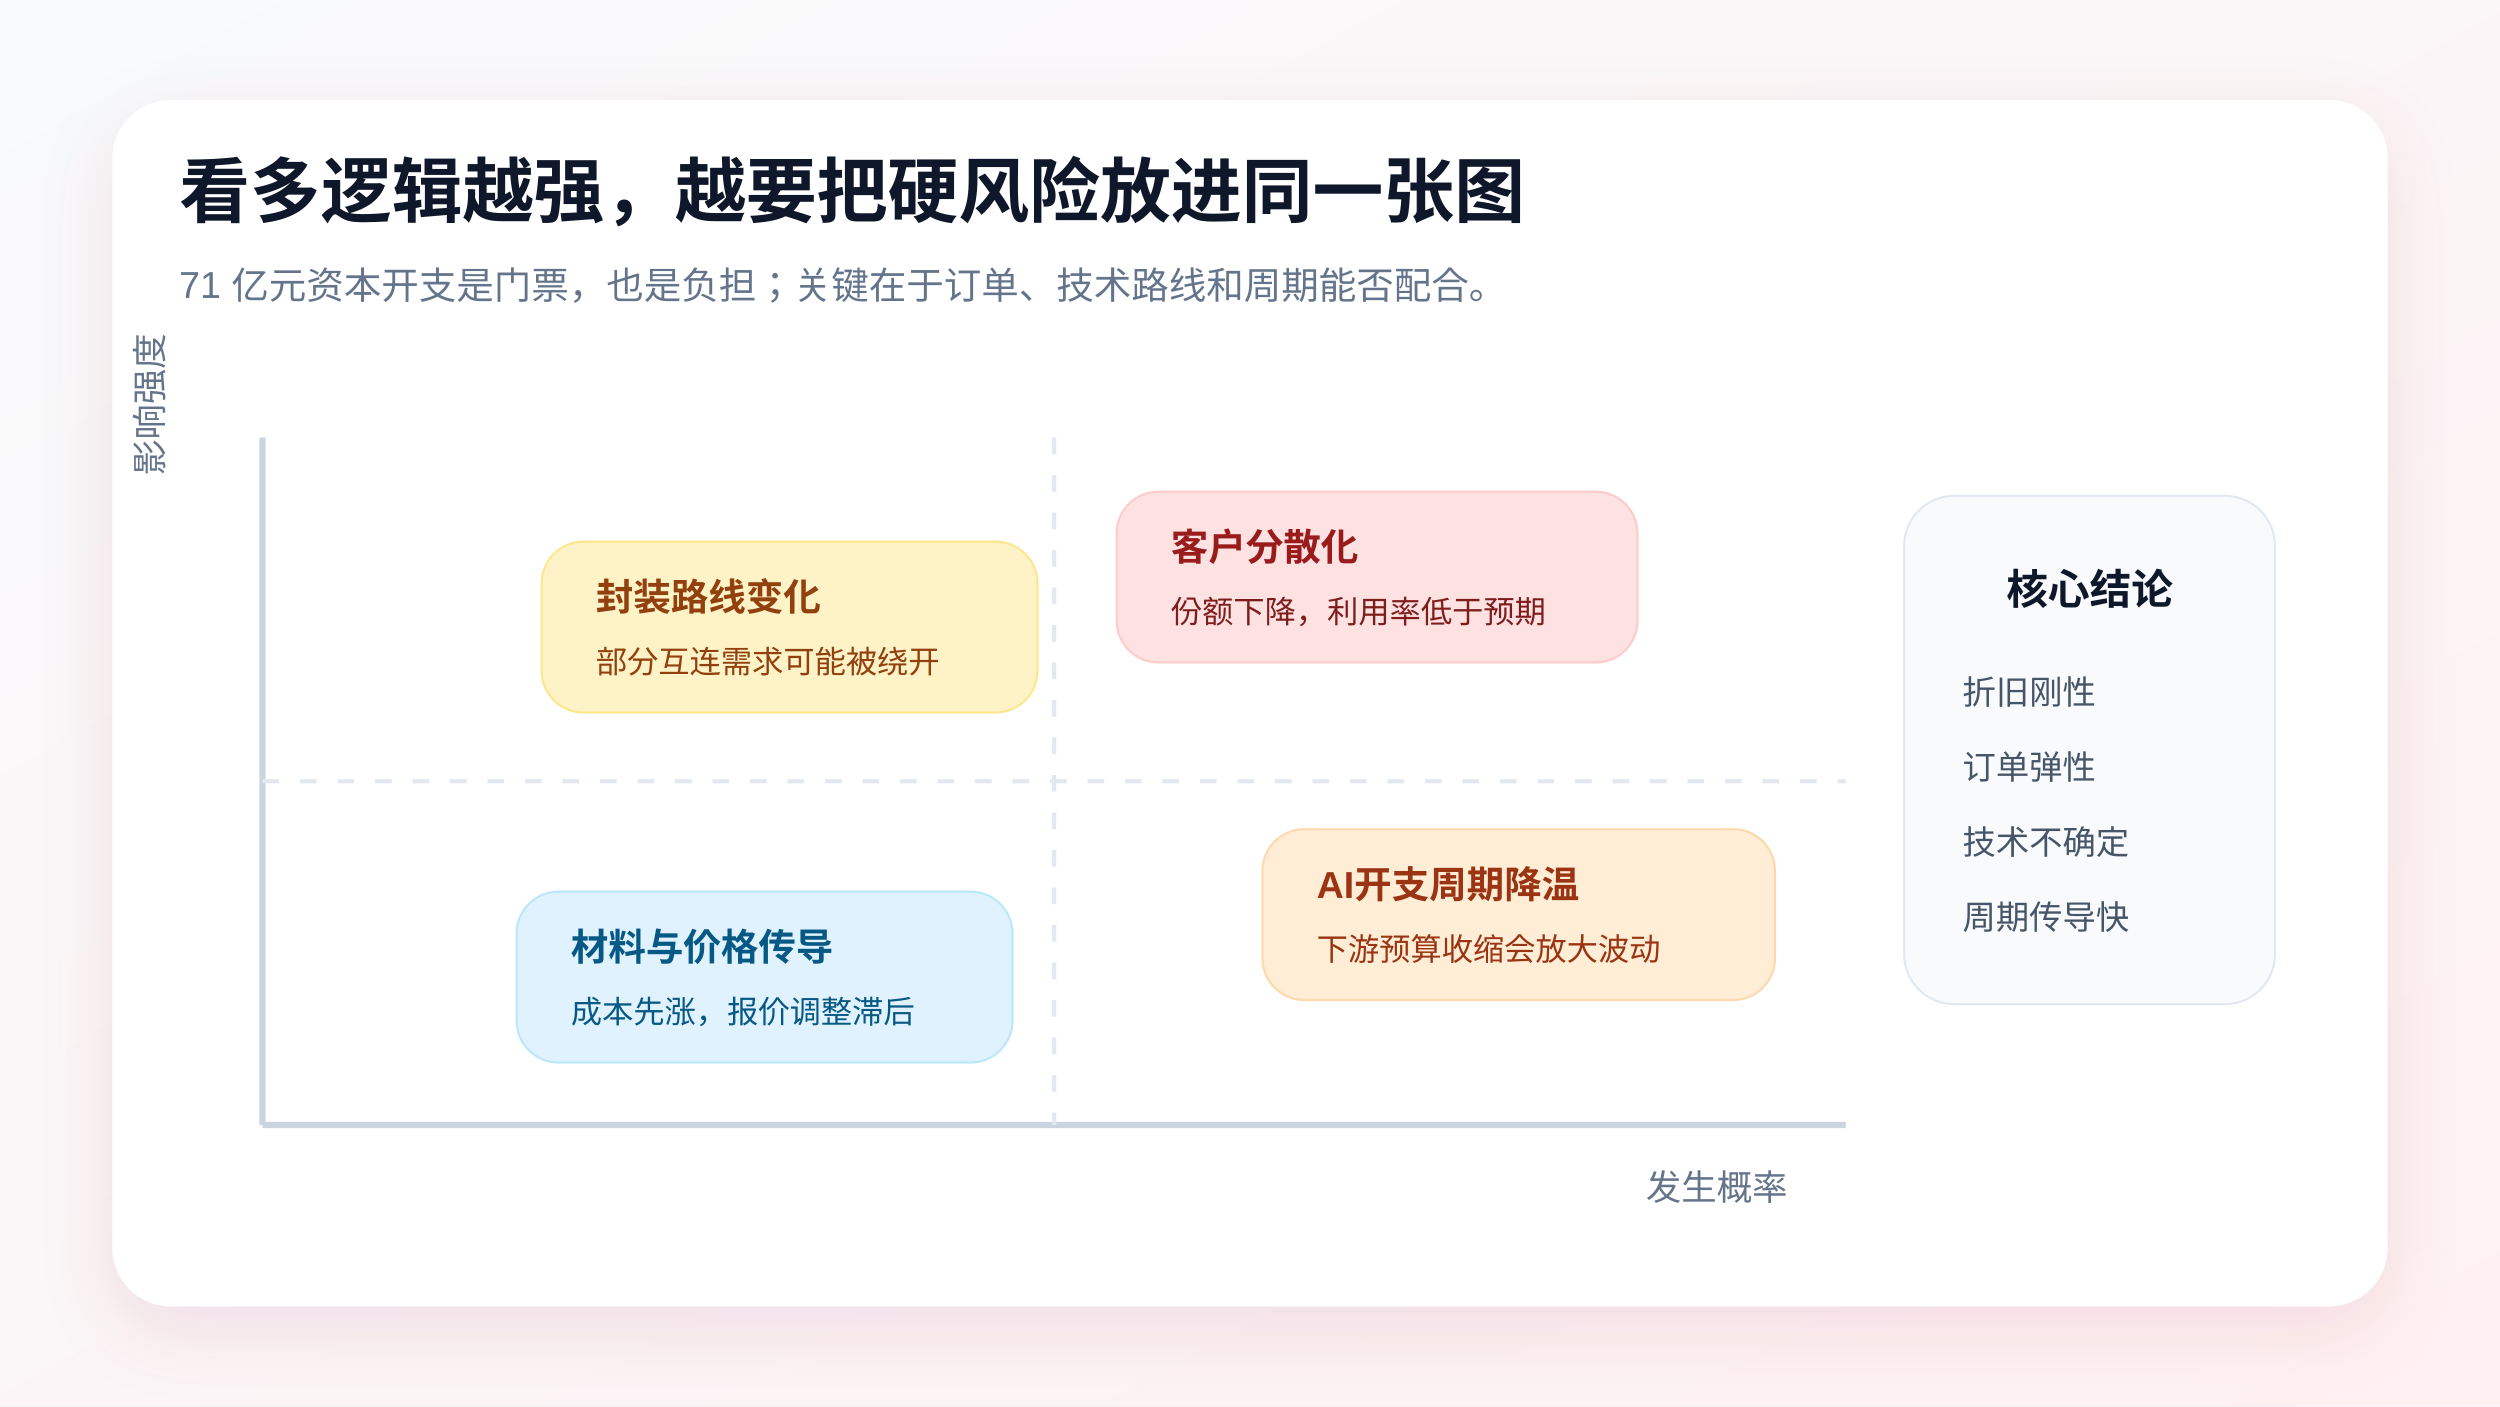
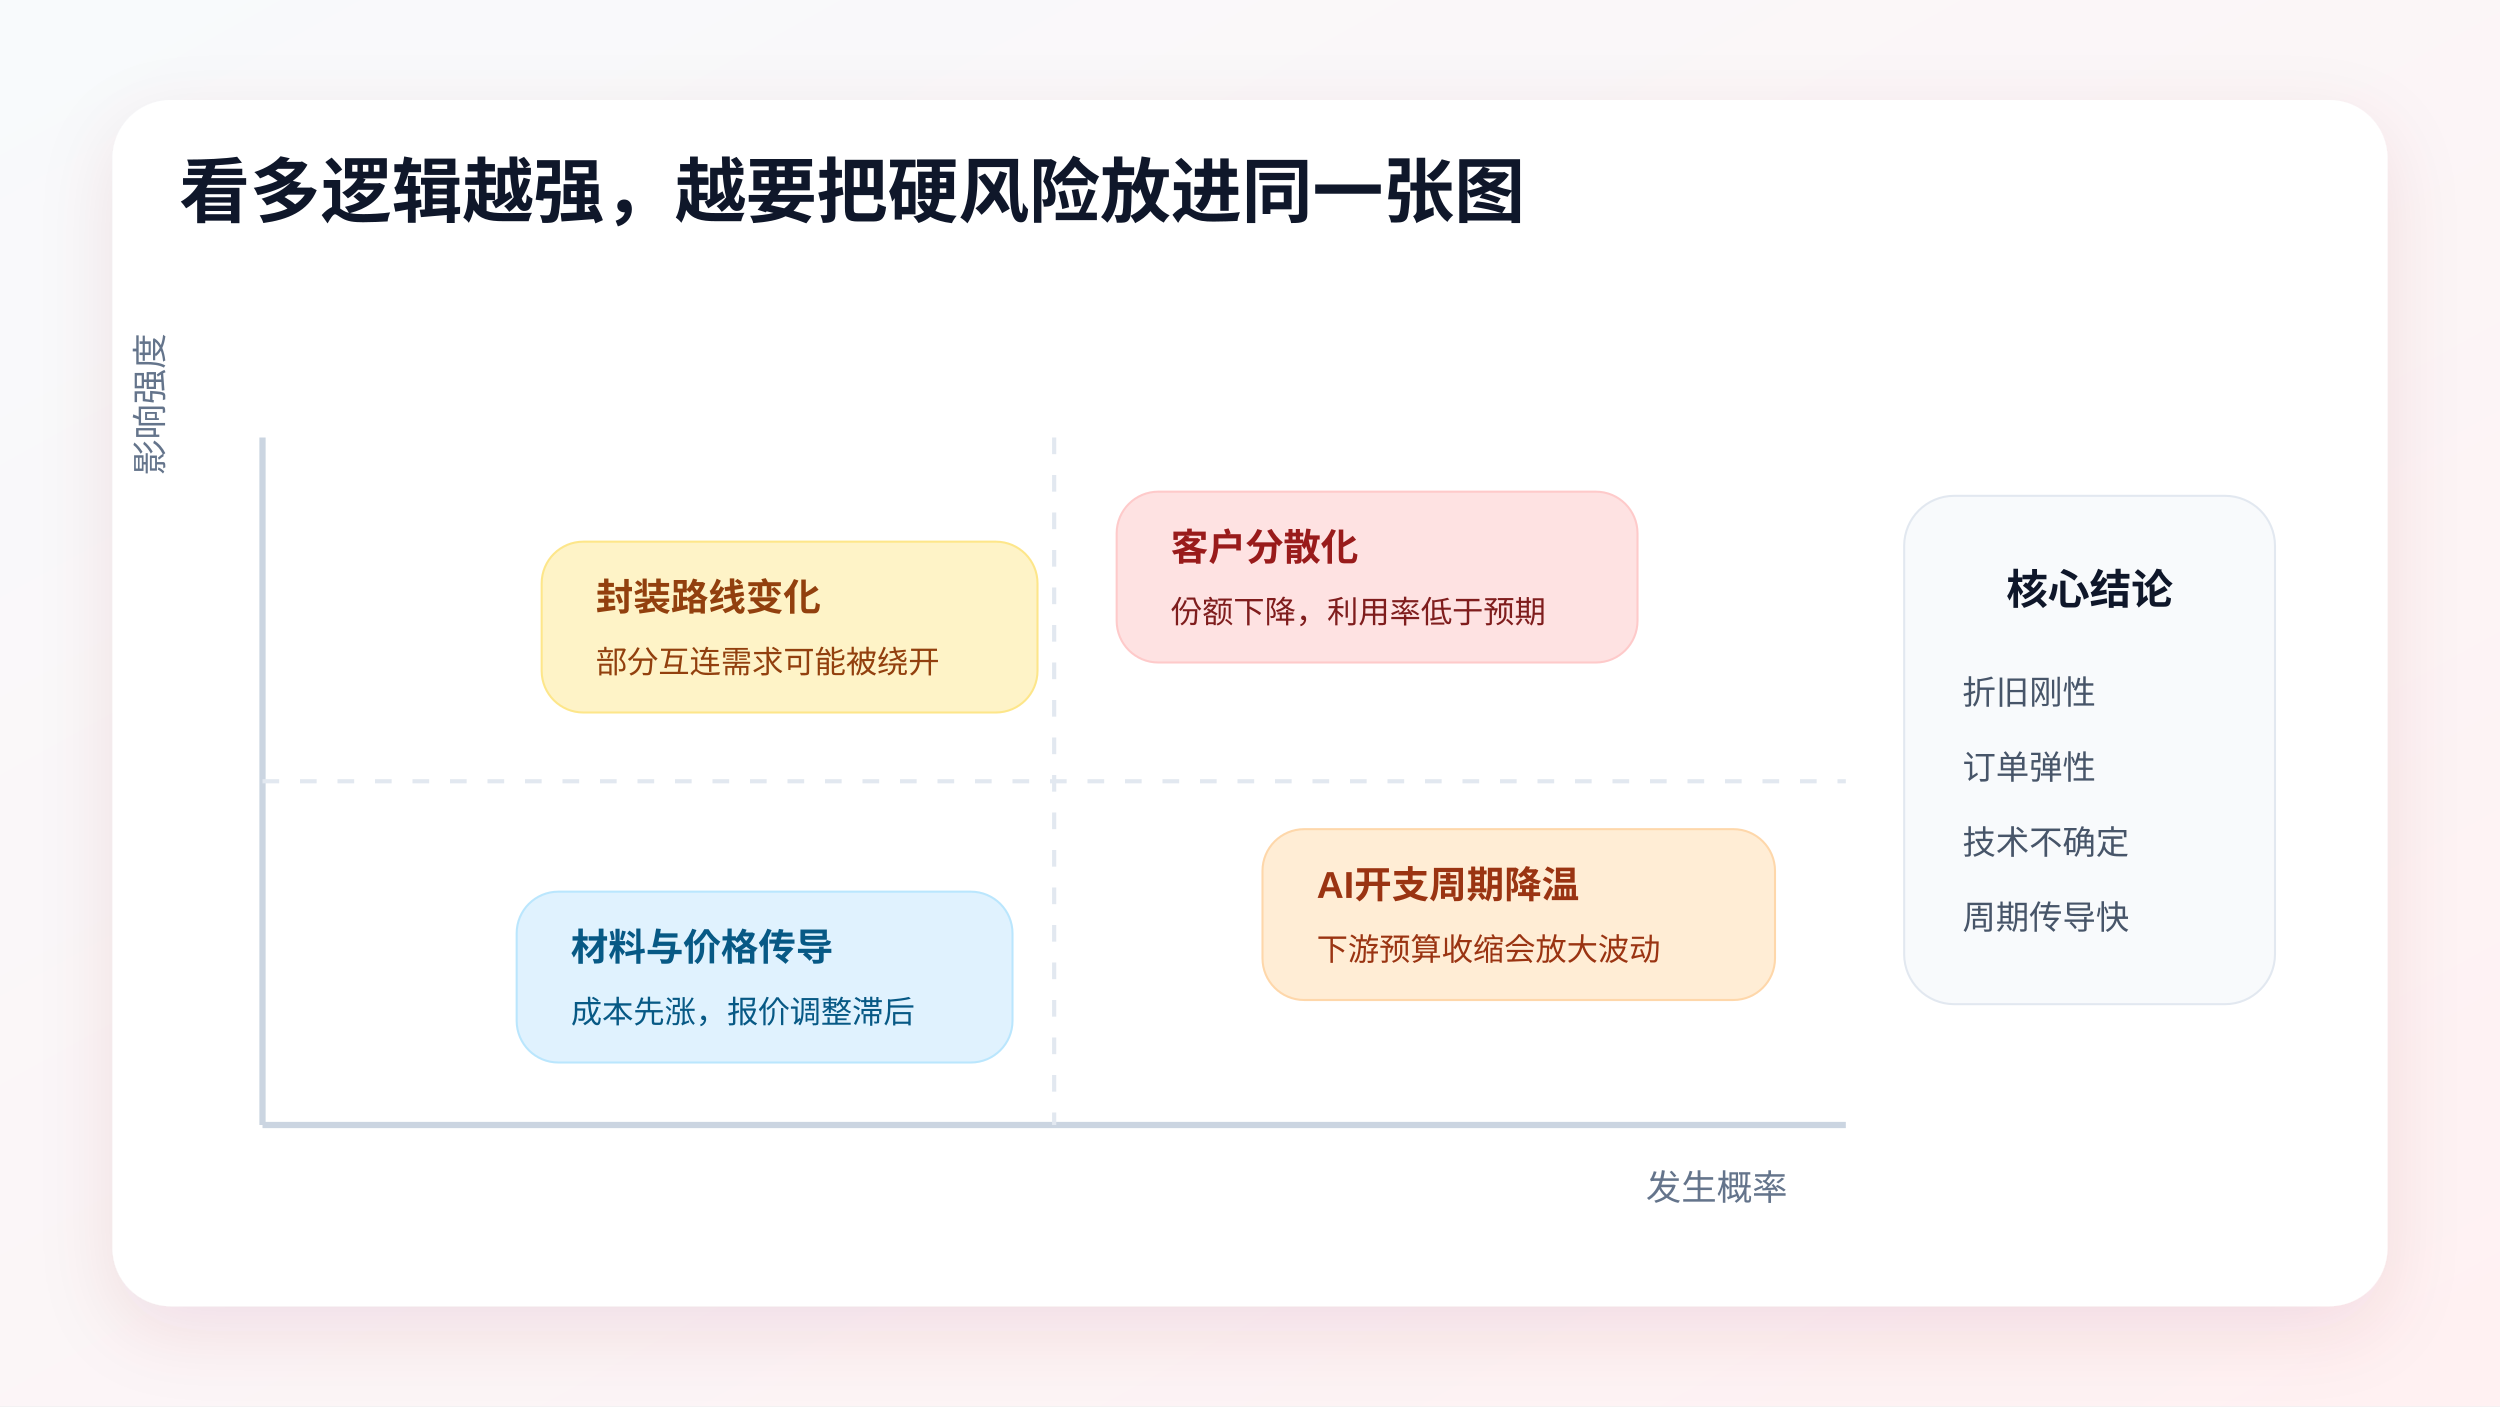
<svg xmlns="http://www.w3.org/2000/svg" width="1200" height="675" viewBox="0 0 1200 675" role="img" aria-labelledby="title desc">
  <defs>
    <linearGradient id="bg" x1="0" x2="1" y1="0" y2="1">
      <stop offset="0" stop-color="#f8fafc" />
      <stop offset="1" stop-color="#fff1f2" />
    </linearGradient>
    <filter id="shadow" x="-20%" y="-20%" width="140%" height="140%">
      <feDropShadow dx="0" dy="12" stdDeviation="18" flood-color="#881337" flood-opacity="0.10" />
    </filter>
  </defs>
  <rect width="1200" height="675" fill="url(#bg)" />
  <rect x="54" y="48" width="1092" height="579" rx="28" fill="#ffffff" filter="url(#shadow)" />
  <text x="86" y="104" font-family="PingFang SC, Microsoft YaHei, Arial, sans-serif" font-size="34" font-weight="700" fill="#0f172a">看多逻辑越强，越要把硬风险放进同一张图</text>
-   <text x="86" y="143" font-family="PingFang SC, Microsoft YaHei, Arial, sans-serif" font-size="18" fill="#64748b">71 亿元资本开支是门票，也是负担；关键在于订单、技术路线和周期能否配合。</text>
  <g transform="translate(126 210)" font-family="PingFang SC, Microsoft YaHei, Arial, sans-serif">
    <line x1="0" y1="330" x2="760" y2="330" stroke="#cbd5e1" stroke-width="3" />
    <line x1="0" y1="330" x2="0" y2="0" stroke="#cbd5e1" stroke-width="3" />
    <text x="664" y="366" font-size="17" fill="#64748b">发生概率</text>
    <text x="-48" y="18" font-size="17" fill="#64748b" transform="rotate(-90 -48 18)">影响强度</text>
    <line x1="380" y1="0" x2="380" y2="330" stroke="#e2e8f0" stroke-width="2" stroke-dasharray="8 10" />
    <line x1="0" y1="165" x2="760" y2="165" stroke="#e2e8f0" stroke-width="2" stroke-dasharray="8 10" />
    <rect x="410" y="26" width="250" height="82" rx="20" fill="#fee2e2" stroke="#fecaca" />
    <text x="436" y="59" font-size="18" font-weight="700" fill="#991b1b">客户分散化</text>
    <text x="436" y="89" font-size="15" fill="#7f1d1d">份额下降，利用率低于预期</text>
    <rect x="480" y="188" width="246" height="82" rx="20" fill="#ffedd5" stroke="#fed7aa" />
    <text x="506" y="221" font-size="18" font-weight="700" fill="#9a3412">AI开支周期降温</text>
    <text x="506" y="251" font-size="15" fill="#9a3412">下游预算收缩会放大波动</text>
    <rect x="134" y="50" width="238" height="82" rx="20" fill="#fef3c7" stroke="#fde68a" />
    <text x="160" y="83" font-size="18" font-weight="700" fill="#92400e">封装路线变化</text>
    <text x="160" y="113" font-size="15" fill="#92400e">部分互连需求可能被绕开</text>
    <rect x="122" y="218" width="238" height="82" rx="20" fill="#e0f2fe" stroke="#bae6fd" />
    <text x="148" y="251" font-size="18" font-weight="700" fill="#075985">材料与价格传导</text>
    <text x="148" y="281" font-size="15" fill="#075985">成本先涨，报价调整滞后</text>
  </g>
  <g transform="translate(914 238)" font-family="PingFang SC, Microsoft YaHei, Arial, sans-serif">
    <rect x="0" y="0" width="178" height="244" rx="24" fill="#f8fafc" stroke="#e2e8f0" />
    <text x="89" y="52" text-anchor="middle" font-size="20" font-weight="700" fill="#0f172a">核心结论</text>
    <text x="28" y="100" font-size="16" fill="#475569">折旧刚性</text>
    <text x="28" y="136" font-size="16" fill="#475569">订单弹性</text>
    <text x="28" y="172" font-size="16" fill="#475569">技术不确定</text>
    <text x="28" y="208" font-size="16" fill="#475569">周期传导快</text>
  </g>
</svg>
